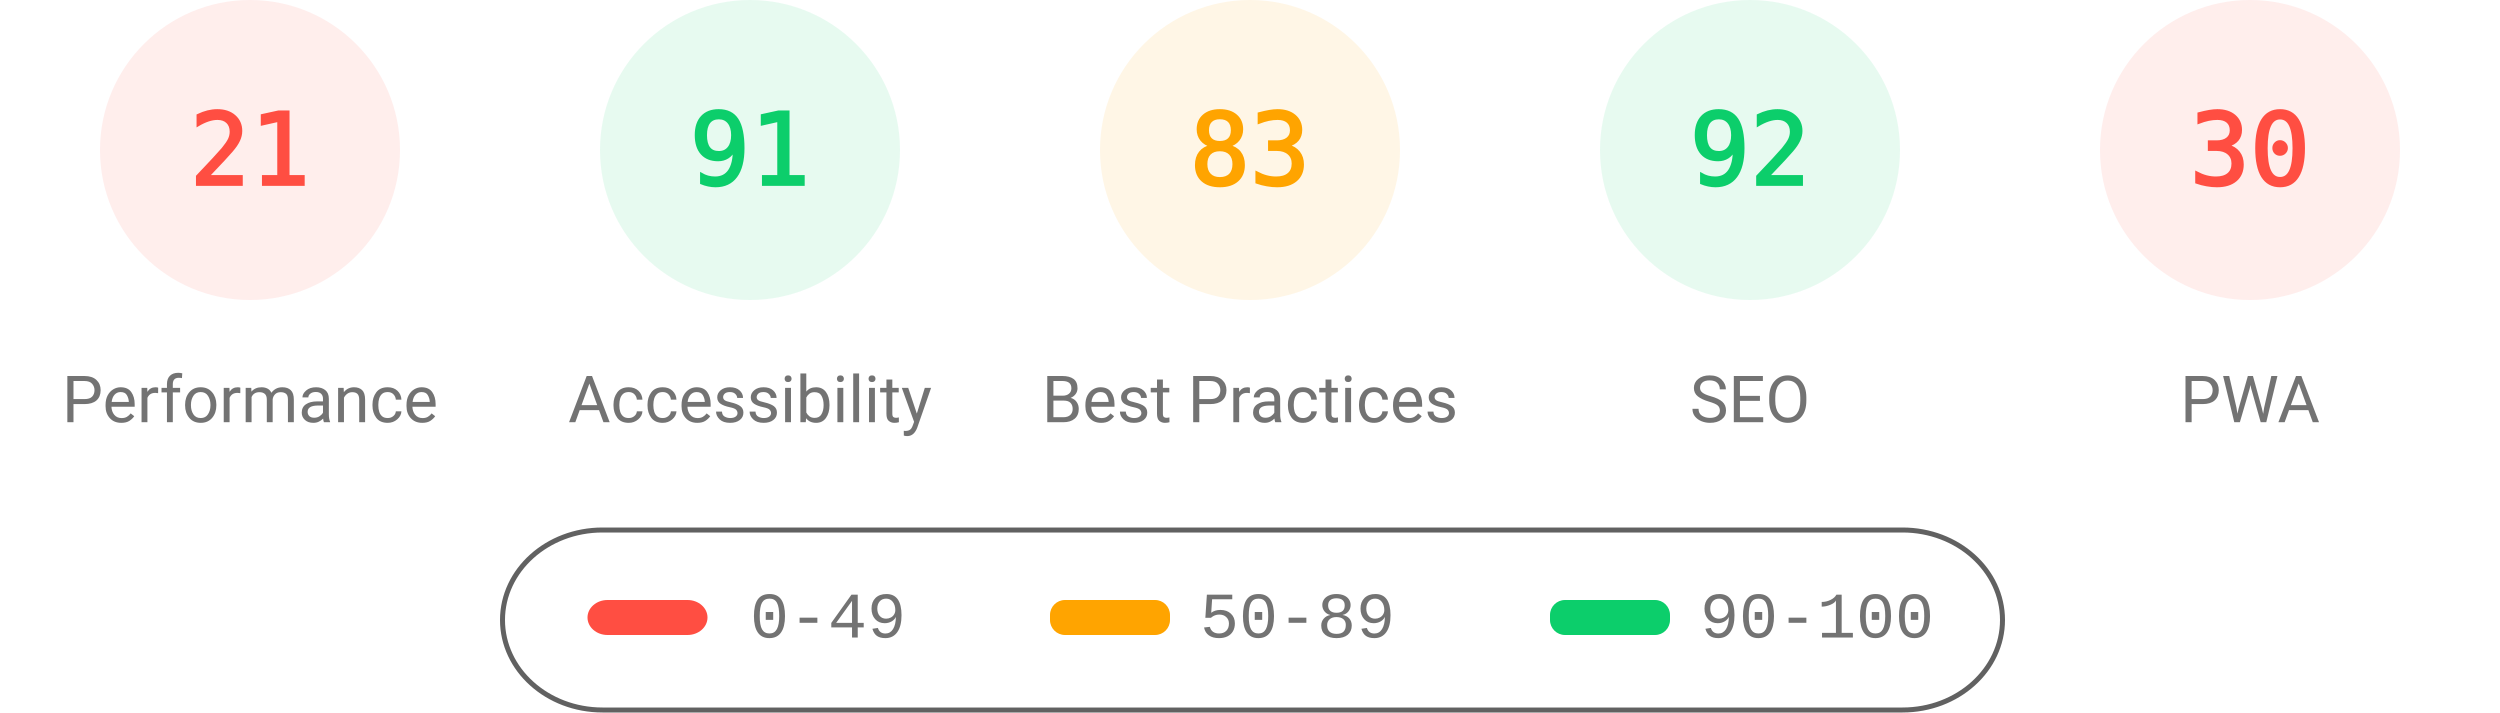
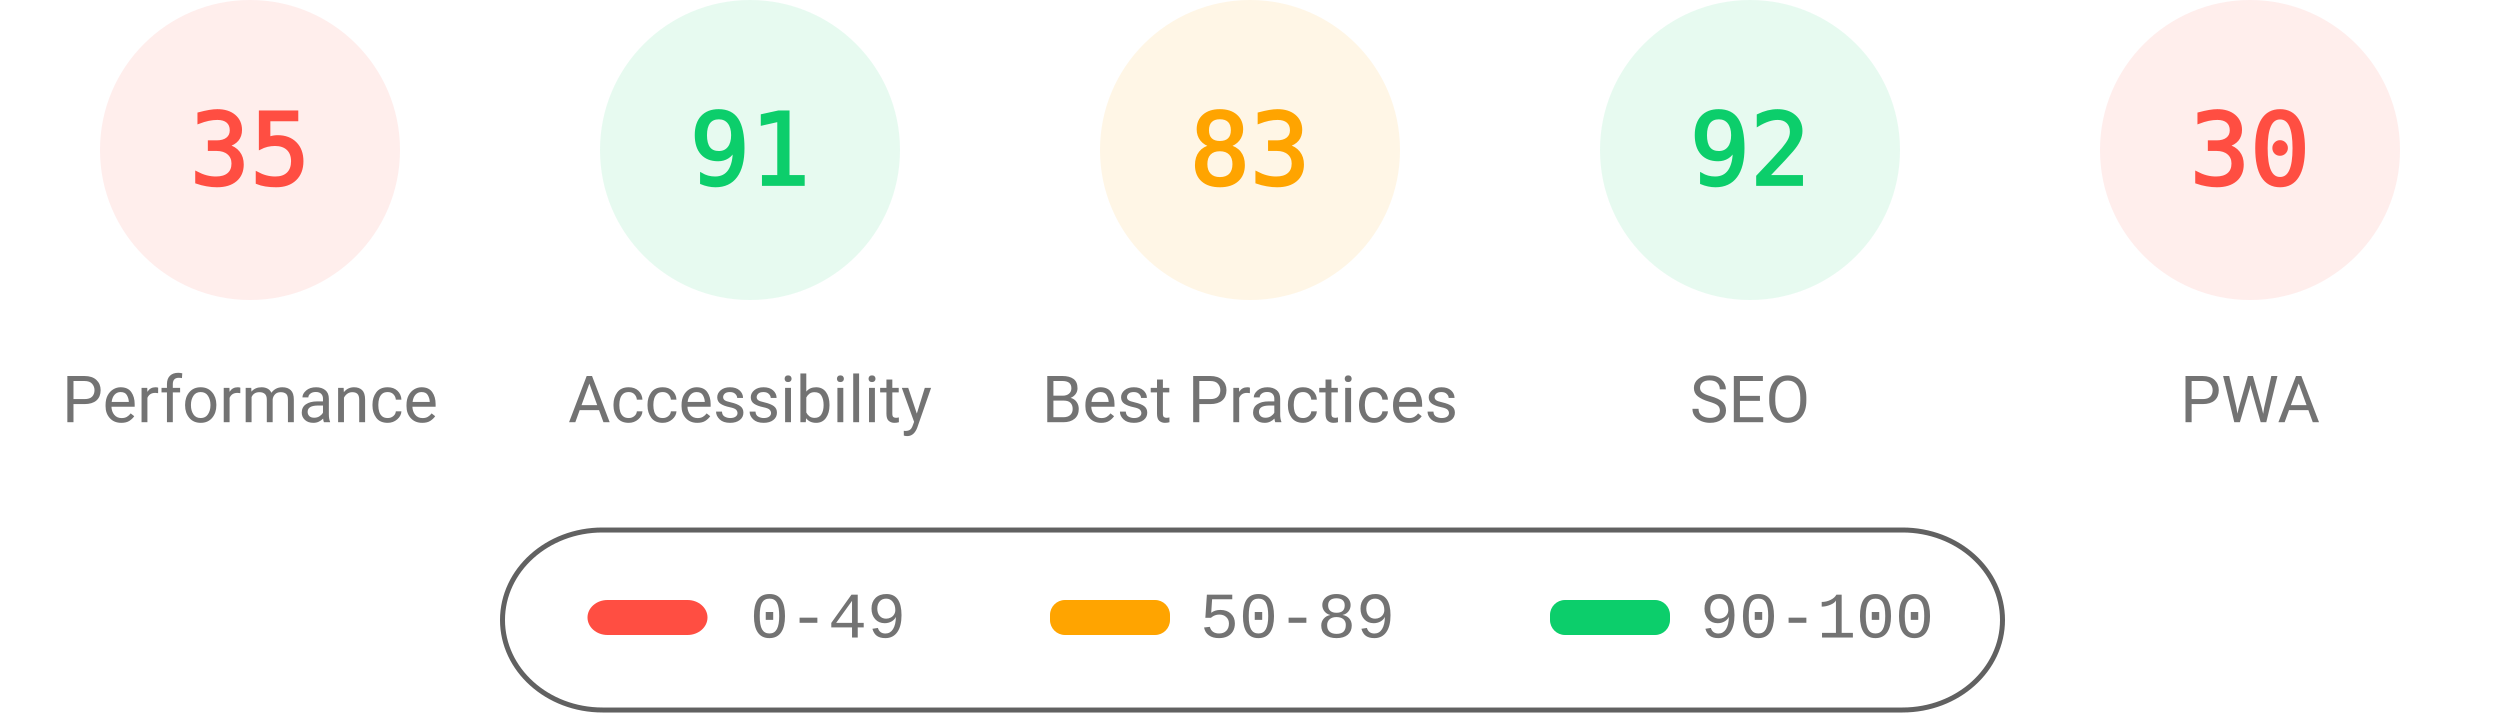
<svg xmlns="http://www.w3.org/2000/svg" fill="none" width="1000" height="285">
  <style>.gauge-base{opacity:.1}.gauge-arc{fill:none;animation-delay:250ms;stroke-linecap:round;transform:rotate(-90deg);transform-origin:100px 60px;animation:load-gauge 1s ease forwards}.guage-text{font-size:40px;font-family:monospace;text-align:center}.guage-red{color:#ff4e42;fill:#ff4e42;stroke:#ff4e42}.guage-orange{color:#ffa400;fill:#ffa400;stroke:#ffa400}.guage-green{color:#0cce6b;fill:#0cce6b;stroke:#0cce6b}.guage-undefined{color:#5c5c5c;fill:#5c5c5c;stroke:#5c5c5c}.guage-title{color:#737373;fill:#737373;stroke:none;font-size:26px;line-height:26px;font-family:Roboto,Halvetica,Arial,sans-serif}@keyframes load-gauge{from{stroke-dasharray:0 352.858}}</style>
  <svg class="guage-div guage-perf guage-red" viewBox="0 0 200 200" width="200" height="200">
    <circle class="gauge-base" r="56" cx="100" cy="60" stroke-width="8" />
-     <circle class="gauge-arc guage-arc-1" r="56" cx="100" cy="60" stroke-width="8" style="stroke-dasharray:73.89,351.858" />
-     <text class="guage-text" x="100" y="60" alignment-baseline="central" dominant-baseline="central" text-anchor="middle">21</text>
+     <circle class="gauge-arc guage-arc-1" r="56" cx="100" cy="60" stroke-width="8" style="stroke-dasharray:123.15,351.858" />
+     <text class="guage-text" x="100" y="60" alignment-baseline="central" dominant-baseline="central" text-anchor="middle">35</text>
    <text class="guage-title" x="100" y="160" alignment-baseline="central" dominant-baseline="central" text-anchor="middle">Performance</text>
  </svg>
  <svg class="guage-div guage-acc guage-green" viewBox="0 0 200 200" width="200" height="200" x="200">
    <circle class="gauge-base" r="56" cx="100" cy="60" stroke-width="8" />
    <circle class="gauge-arc guage-arc-2" r="56" cx="100" cy="60" stroke-width="8" style="stroke-dasharray:320.191,351.858" />
    <text class="guage-text" x="100" y="60" alignment-baseline="central" dominant-baseline="central" text-anchor="middle">91</text>
    <text class="guage-title" x="100" y="160" alignment-baseline="central" dominant-baseline="central" text-anchor="middle">Accessibility</text>
  </svg>
  <svg class="guage-div guage-best guage-orange" viewBox="0 0 200 200" width="200" height="200" x="400">
    <circle class="gauge-base" r="56" cx="100" cy="60" stroke-width="8" />
    <circle class="gauge-arc guage-arc-3" r="56" cx="100" cy="60" stroke-width="8" style="stroke-dasharray:292.042,351.858" />
    <text class="guage-text" x="100" y="60" alignment-baseline="central" dominant-baseline="central" text-anchor="middle">83</text>
    <text class="guage-title" x="100" y="160" alignment-baseline="central" dominant-baseline="central" text-anchor="middle">Best Practices</text>
  </svg>
  <svg class="guage-div guage-seo guage-green" viewBox="0 0 200 200" width="200" height="200" x="600">
    <circle class="gauge-base" r="56" cx="100" cy="60" stroke-width="8" />
    <circle class="gauge-arc guage-arc-4" r="56" cx="100" cy="60" stroke-width="8" style="stroke-dasharray:323.709,351.858" />
    <text class="guage-text" x="100" y="60" alignment-baseline="central" dominant-baseline="central" text-anchor="middle">92</text>
    <text class="guage-title" x="100" y="160" alignment-baseline="central" dominant-baseline="central" text-anchor="middle">SEO</text>
  </svg>
  <svg class="guage-div guage-pwa guage-red" viewBox="0 0 200 200" width="200" height="200" x="800">
    <circle class="gauge-base" r="56" cx="100" cy="60" stroke-width="8" />
    <circle class="gauge-arc guage-arc-4" r="56" cx="100" cy="60" stroke-width="8" style="stroke-dasharray:105.557,351.858" />
    <text class="guage-text" x="100" y="60" alignment-baseline="central" dominant-baseline="central" text-anchor="middle">30</text>
    <text class="guage-title" x="100" y="160" alignment-baseline="central" dominant-baseline="central" text-anchor="middle">PWA</text>
  </svg>
  <svg width="604" height="76" x="200" y="210">
    <path fill="none" id="canvas_background" d="M-1-1h604v80H-1z" />
    <rect fill-opacity="0" stroke="#616161" stroke-width="2" rx="40" id="svg_2" height="72" width="600" y="2" x="1" fill="#000" />
    <rect stroke="#000" rx="8" id="svg_3" height="14" width="48" y="30" x="35" stroke-opacity="null" stroke-width="0" fill="#ff4e42" />
    <rect stroke="#000" rx="6" id="svg_4" height="14" width="48" y="30" x="220" stroke-opacity="null" stroke-width="0" fill="#ffa400" />
    <rect stroke="#000" rx="6" id="svg_5" height="14" width="48" y="30" x="420" stroke-opacity="null" stroke-width="0" fill="#0cce6b" />
    <text xml:space="preserve" text-anchor="start" font-family="'Courier New', Courier, monospace" font-size="26" id="svg_6" y="45" x="100" stroke-opacity="null" stroke-width="0" stroke="#000" fill="#737373">0-49</text>
    <text xml:space="preserve" text-anchor="start" font-family="'Courier New', Courier, monospace" font-size="26" id="svg_7" y="45" x="280" stroke-opacity="null" stroke-width="0" stroke="#000" fill="#737373">50-89</text>
    <text xml:space="preserve" text-anchor="start" font-family="'Courier New', Courier, monospace" font-size="26" id="svg_8" y="45" x="480" stroke-opacity="null" stroke-width="0" stroke="#000" fill="#737373">90-100</text>
  </svg>
</svg>
